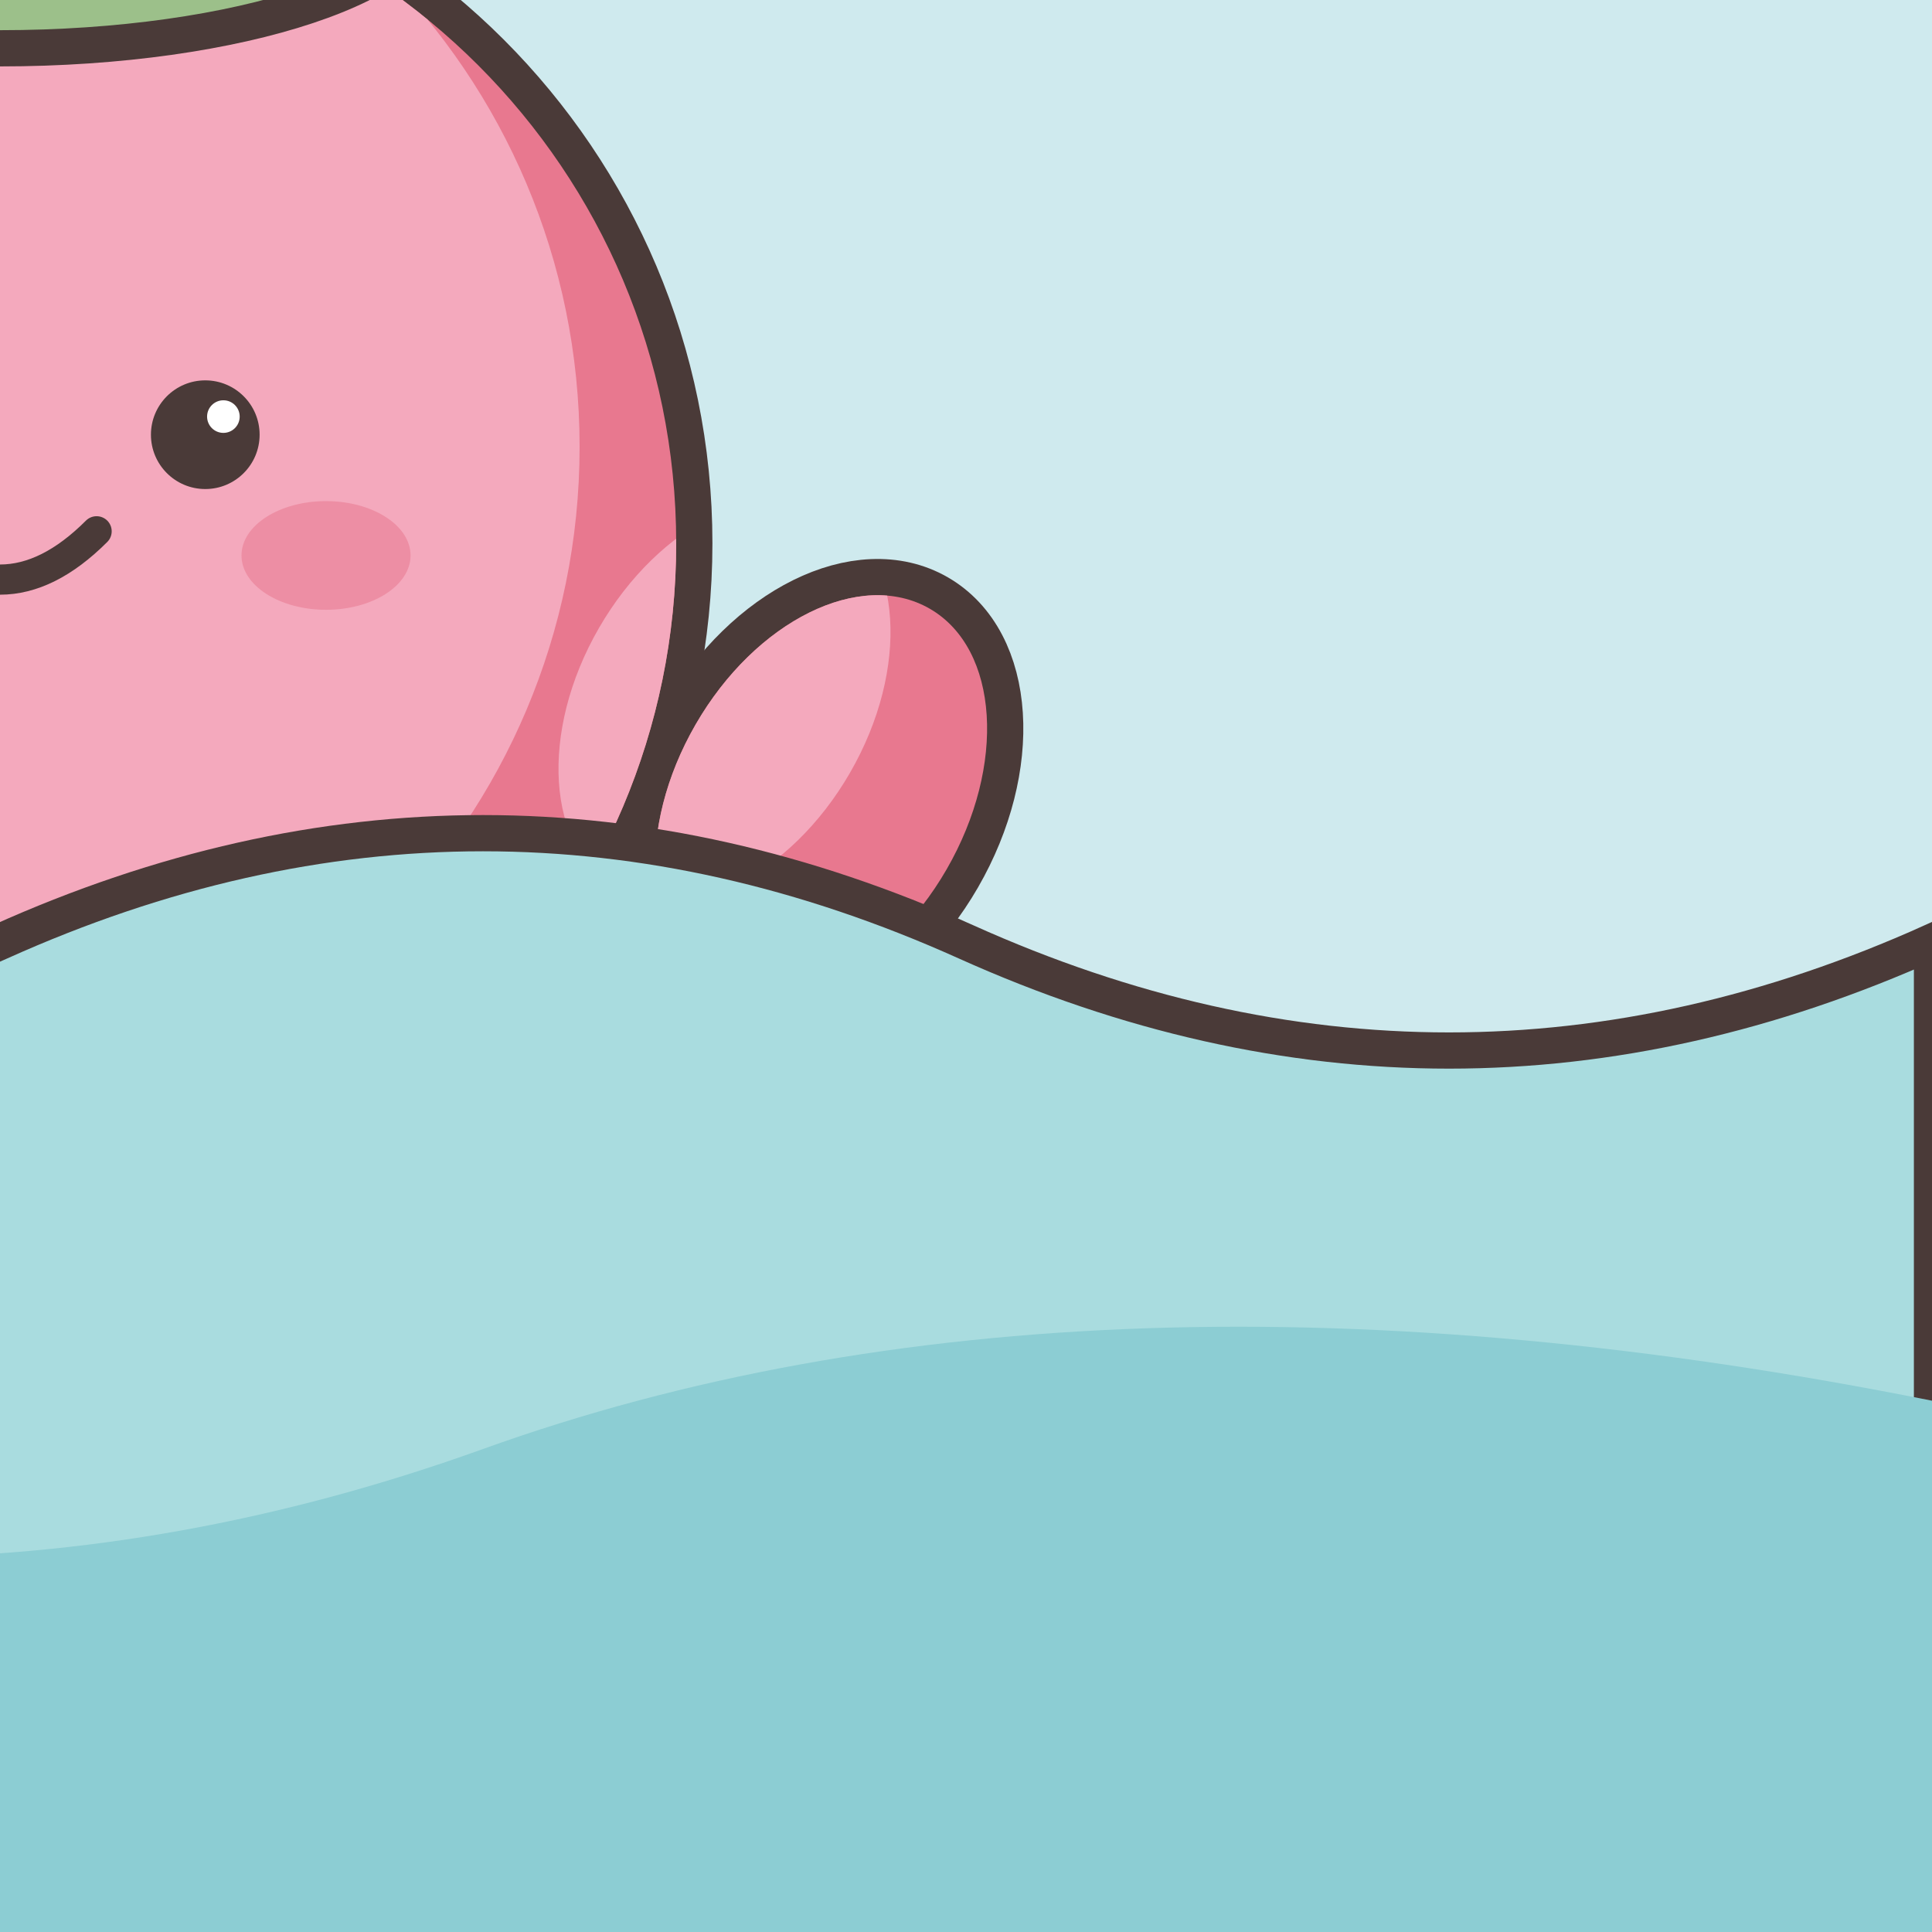
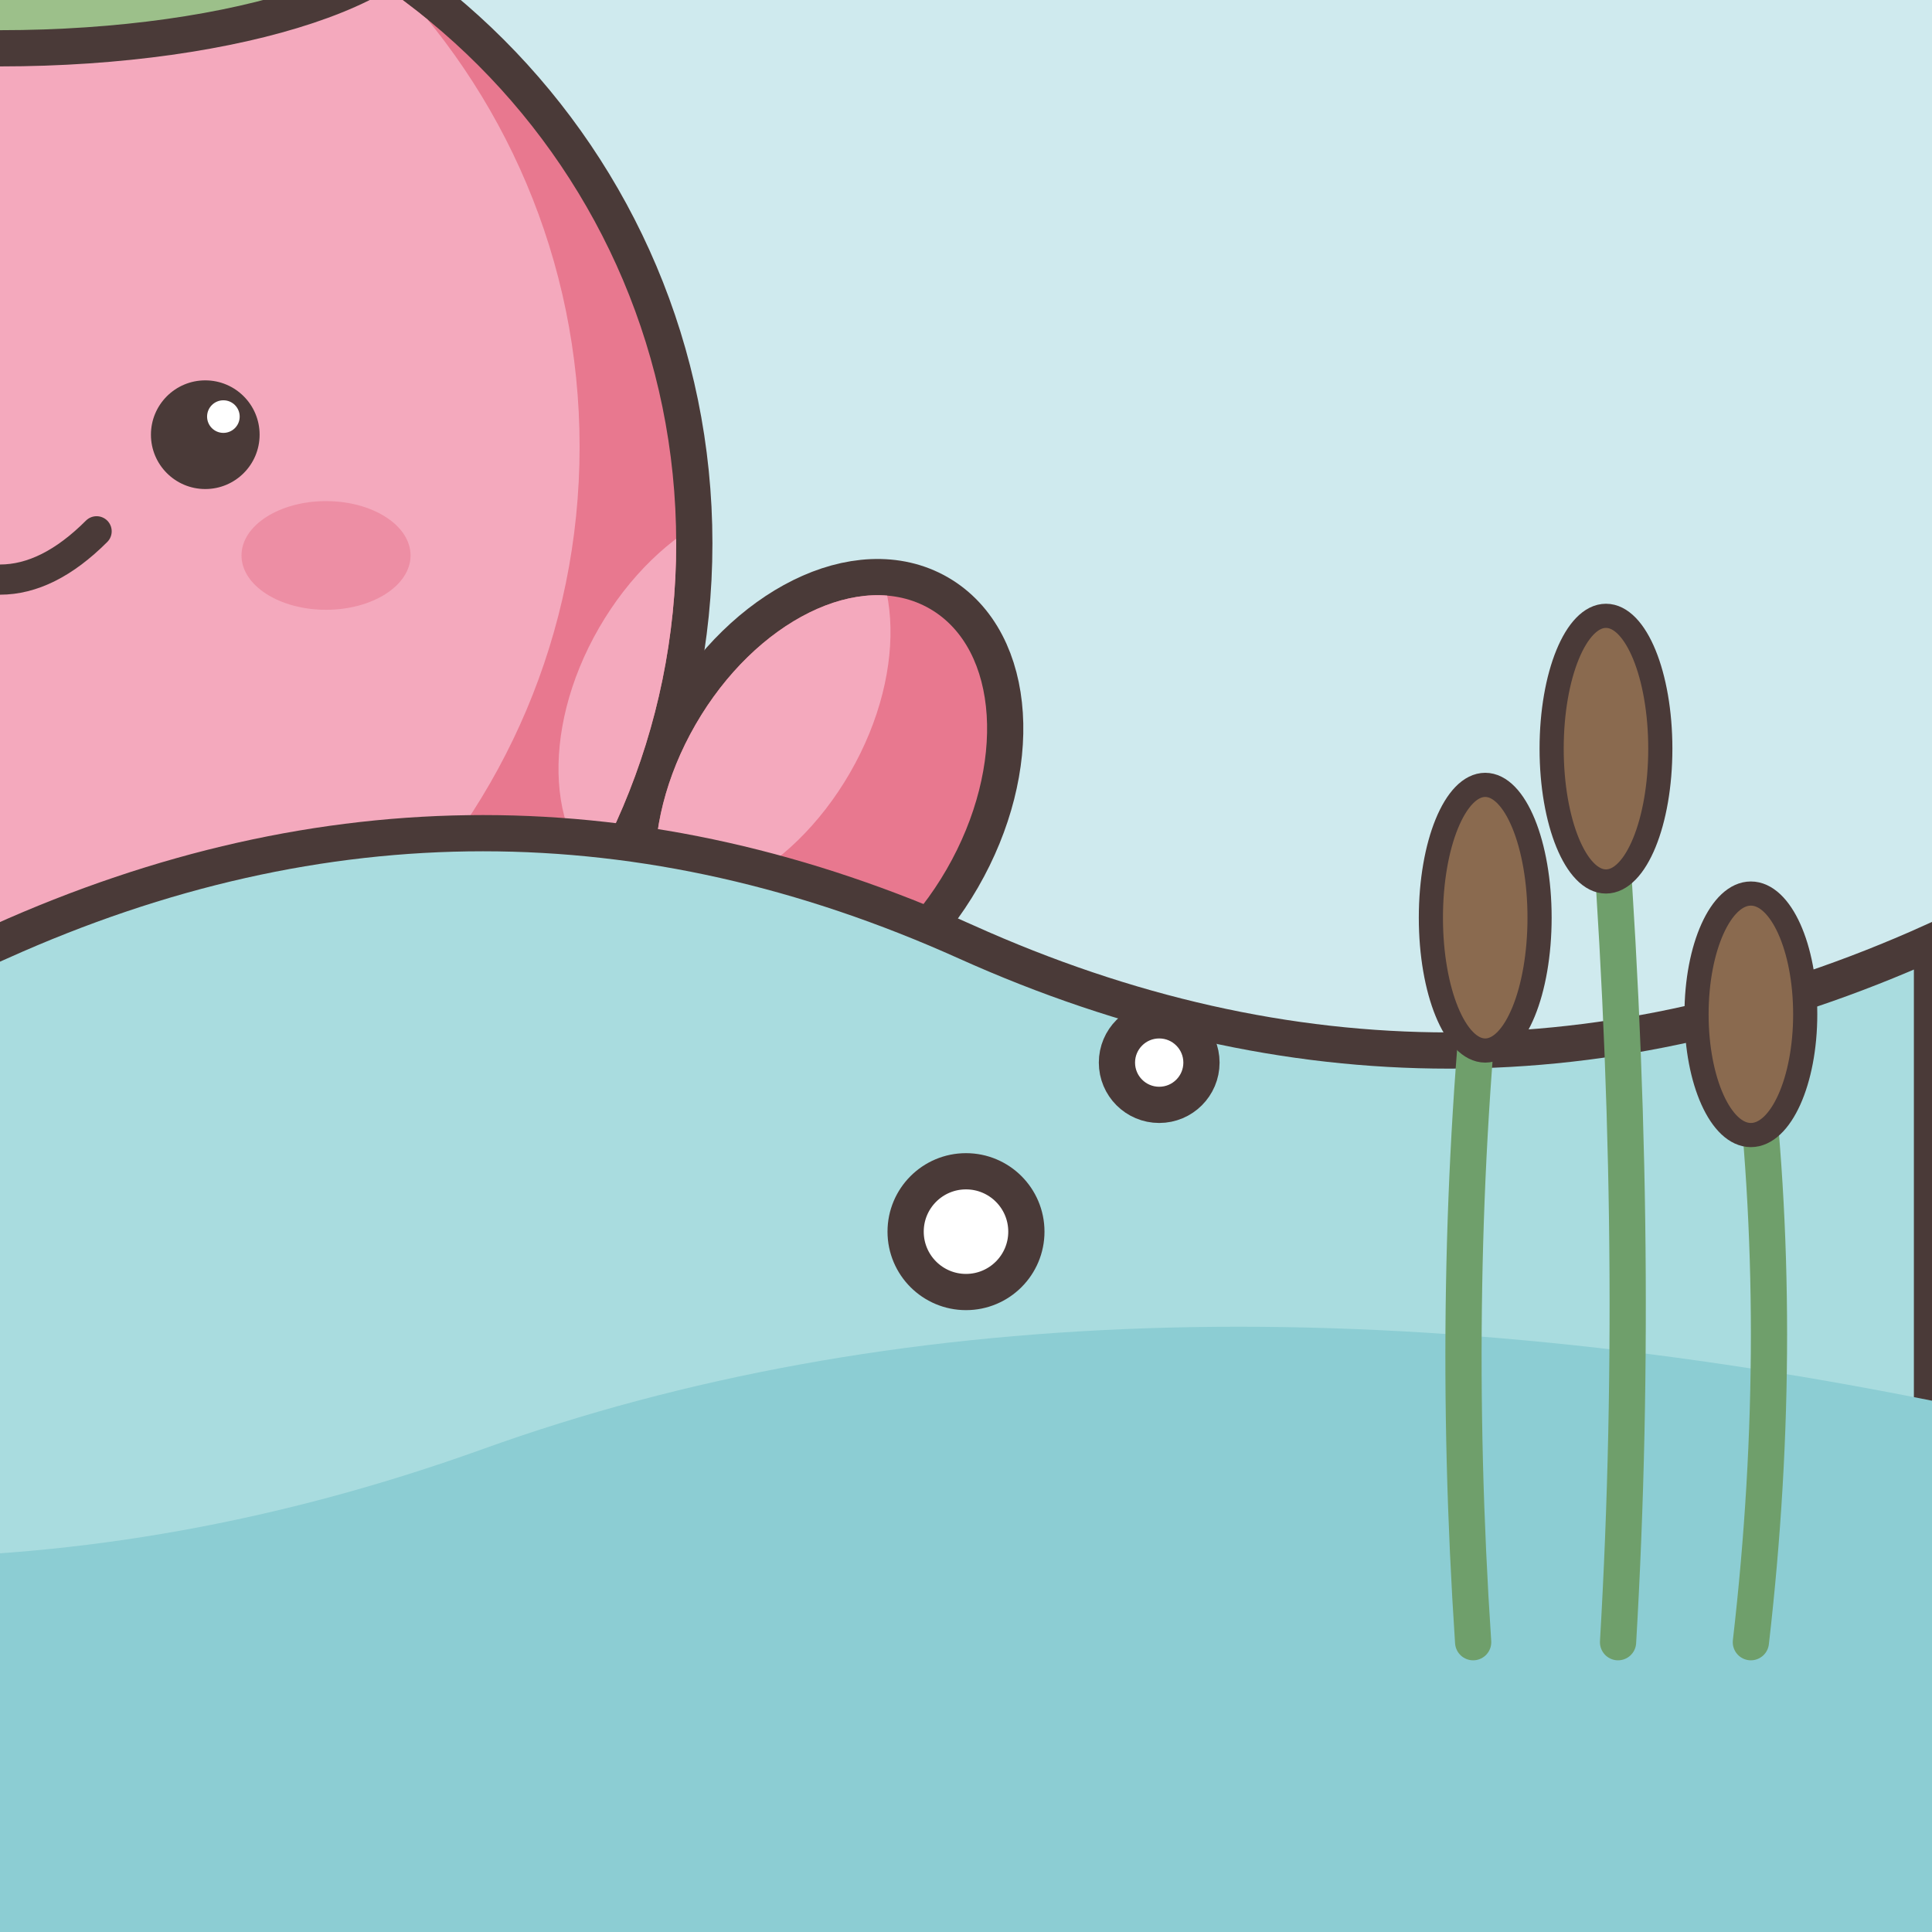
<svg xmlns="http://www.w3.org/2000/svg" width="160" height="160" viewBox="160 160 160 160">
  <rect width="320" height="320" fill="#cfeaee" />
  <path d="M0 60Q80 30 160 60T320 60" fill="none" stroke="#a9dcdf" stroke-width="8" stroke-linecap="round" />
-   <circle cx="50" cy="120" r="5" fill="#fff" stroke="#4a3a38" stroke-width="3" />
-   <circle cx="270" cy="100" r="6" fill="#fff" stroke="#4a3a38" stroke-width="3" />
+   <g transform="translate(58 74) scale(1.1)">
+     <ellipse cx="-4" cy="-8" rx="13" ry="4.5" fill="#fff" opacity=".8" stroke="#4a3a38" stroke-width="2" transform="rotate(-18 -4 -8)" />
+     <ellipse cx="-4" cy="6" rx="13" ry="4.5" fill="#fff" opacity=".8" stroke="#4a3a38" stroke-width="2" transform="rotate(18 -4 6)" />
+     <path d="M-14 0H20" fill="none" stroke="#9a86d0" stroke-width="4" stroke-linecap="round" stroke-linejoin="round" />
+     <circle cx="22" cy="0" r="4" fill="#9a86d0" stroke="#4a3a38" stroke-width="2" />
+   </g>
+   <ellipse cx="60" cy="128" rx="20" ry="5" fill="none" stroke="#a9dcdf" stroke-width="3" />
  <path d="M240 120a36 28 0 1 0 64 -22L272 116Z" fill="#9cc08a" stroke="#4a3a38" stroke-width="3" />
  <ellipse cx="270" cy="84" rx="7.2" ry="12.8" fill="#f4a9bd" stroke="#4a3a38" stroke-width="3" transform="rotate(0 270 100)" />
  <ellipse cx="270" cy="84" rx="7.2" ry="12.8" fill="#f4a9bd" stroke="#4a3a38" stroke-width="3" transform="rotate(72 270 100)" />
  <ellipse cx="270" cy="84" rx="7.2" ry="12.8" fill="#f4a9bd" stroke="#4a3a38" stroke-width="3" transform="rotate(144 270 100)" />
  <ellipse cx="270" cy="84" rx="7.2" ry="12.8" fill="#f4a9bd" stroke="#4a3a38" stroke-width="3" transform="rotate(216 270 100)" />
  <ellipse cx="270" cy="84" rx="7.2" ry="12.8" fill="#f4a9bd" stroke="#4a3a38" stroke-width="3" transform="rotate(288 270 100)" />
  <circle cx="270" cy="100" r="6" fill="#fbe08a" stroke="#4a3a38" stroke-width="2" />
  <g stroke="#4a3a38" stroke-width="6" stroke-linejoin="round" fill="#4a3a38">
    <circle cx="160" cy="205" r="56" />
    <ellipse cx="92" cy="226" rx="12" ry="18" transform="rotate(-30 92 226)" />
    <ellipse cx="228" cy="226" rx="12" ry="18" transform="rotate(30 228 226)" />
  </g>
  <clipPath id="plop">
    <circle cx="160" cy="205" r="56" />
    <ellipse cx="92" cy="226" rx="12" ry="18" transform="rotate(-30 92 226)" />
    <ellipse cx="228" cy="226" rx="12" ry="18" transform="rotate(30 228 226)" />
  </clipPath>
  <g clip-path="url(#plop)">
    <rect width="320" height="320" fill="#e8788f" />
    <g transform="translate(-8 -8)" fill="#f4a9bd">
      <circle cx="160" cy="205" r="56" />
      <ellipse cx="92" cy="226" rx="12" ry="18" transform="rotate(-30 92 226)" />
      <ellipse cx="228" cy="226" rx="12" ry="18" transform="rotate(30 228 226)" />
    </g>
    <ellipse cx="135" cy="170" rx="14" ry="8" fill="#fff" opacity=".5" transform="rotate(-35 135 170)" />
  </g>
  <ellipse cx="160" cy="152" rx="36" ry="12" fill="#9cc08a" stroke="#4a3a38" stroke-width="3" />
  <path d="M160 152l14-6" fill="none" stroke="#4a3a38" stroke-width="2" stroke-linecap="round" stroke-linejoin="round" />
  <circle cx="143" cy="196" r="4.5" fill="#4a3a38" />
  <circle cx="144.5" cy="194.5" r="1.35" fill="#fff" />
  <circle cx="177" cy="196" r="4.5" fill="#4a3a38" />
  <circle cx="178.5" cy="194.5" r="1.35" fill="#fff" />
  <ellipse cx="133" cy="206" rx="7" ry="4.5" fill="#e8788f" opacity=".55" />
  <ellipse cx="187" cy="206" rx="7" ry="4.5" fill="#e8788f" opacity=".55" />
  <path d="M152 204Q160 212 168 204" fill="none" stroke="#4a3a38" stroke-width="2.5" stroke-linecap="round" stroke-linejoin="round" />
  <path d="M0 238Q40 220 80 238T160 238T240 238T320 238V320H0Z" fill="#a9dcdf" stroke="#4a3a38" stroke-width="3" />
  <path d="M0 280Q50 262 100 280T200 280T320 276V320H0Z" fill="#8ccdd3" />
+   <g transform="translate(52 288) scale(1.1)">
+     <path d="M-13 0L-25 -8V8Z" fill="#f6b98c" stroke="#4a3a38" stroke-width="2" />
+     <ellipse rx="15" ry="9" fill="#f6b98c" stroke="#4a3a38" stroke-width="2" />
+     <path d="M-2 -8Q4 -15 8 -8" fill="#e79c6c" stroke="#4a3a38" stroke-width="2" />
+     <circle cx="8" cy="-2" r="2" fill="#4a3a38" />
+     <path d="M13 3Q10 5 8 4" fill="none" stroke="#4a3a38" stroke-width="2" stroke-linecap="round" stroke-linejoin="round" />
+   </g>
+   <g transform="translate(292 296) scale(1)">
+     <path d="M-10 0Q-12 -30 -9 -58M2 0Q4 -34 1 -72M13 0Q16 -26 13 -50" fill="none" stroke="#6f9f6b" stroke-width="3" stroke-linecap="round" stroke-linejoin="round" />
+     <ellipse cx="-9" cy="-60" rx="4.5" ry="11" fill="#8a6a4f" stroke="#4a3a38" stroke-width="2" />
+     <ellipse cx="1" cy="-74" rx="4.5" ry="11" fill="#8a6a4f" stroke="#4a3a38" stroke-width="2" />
+     <ellipse cx="13" cy="-52" rx="4.5" ry="10" fill="#8a6a4f" stroke="#4a3a38" stroke-width="2" />
+   </g>
+   <circle cx="240" cy="262" r="5" fill="#fff" stroke="#4a3a38" stroke-width="3" />
+   <circle cx="256" cy="248" r="3.5" fill="#fff" stroke="#4a3a38" stroke-width="3" />
</svg>
